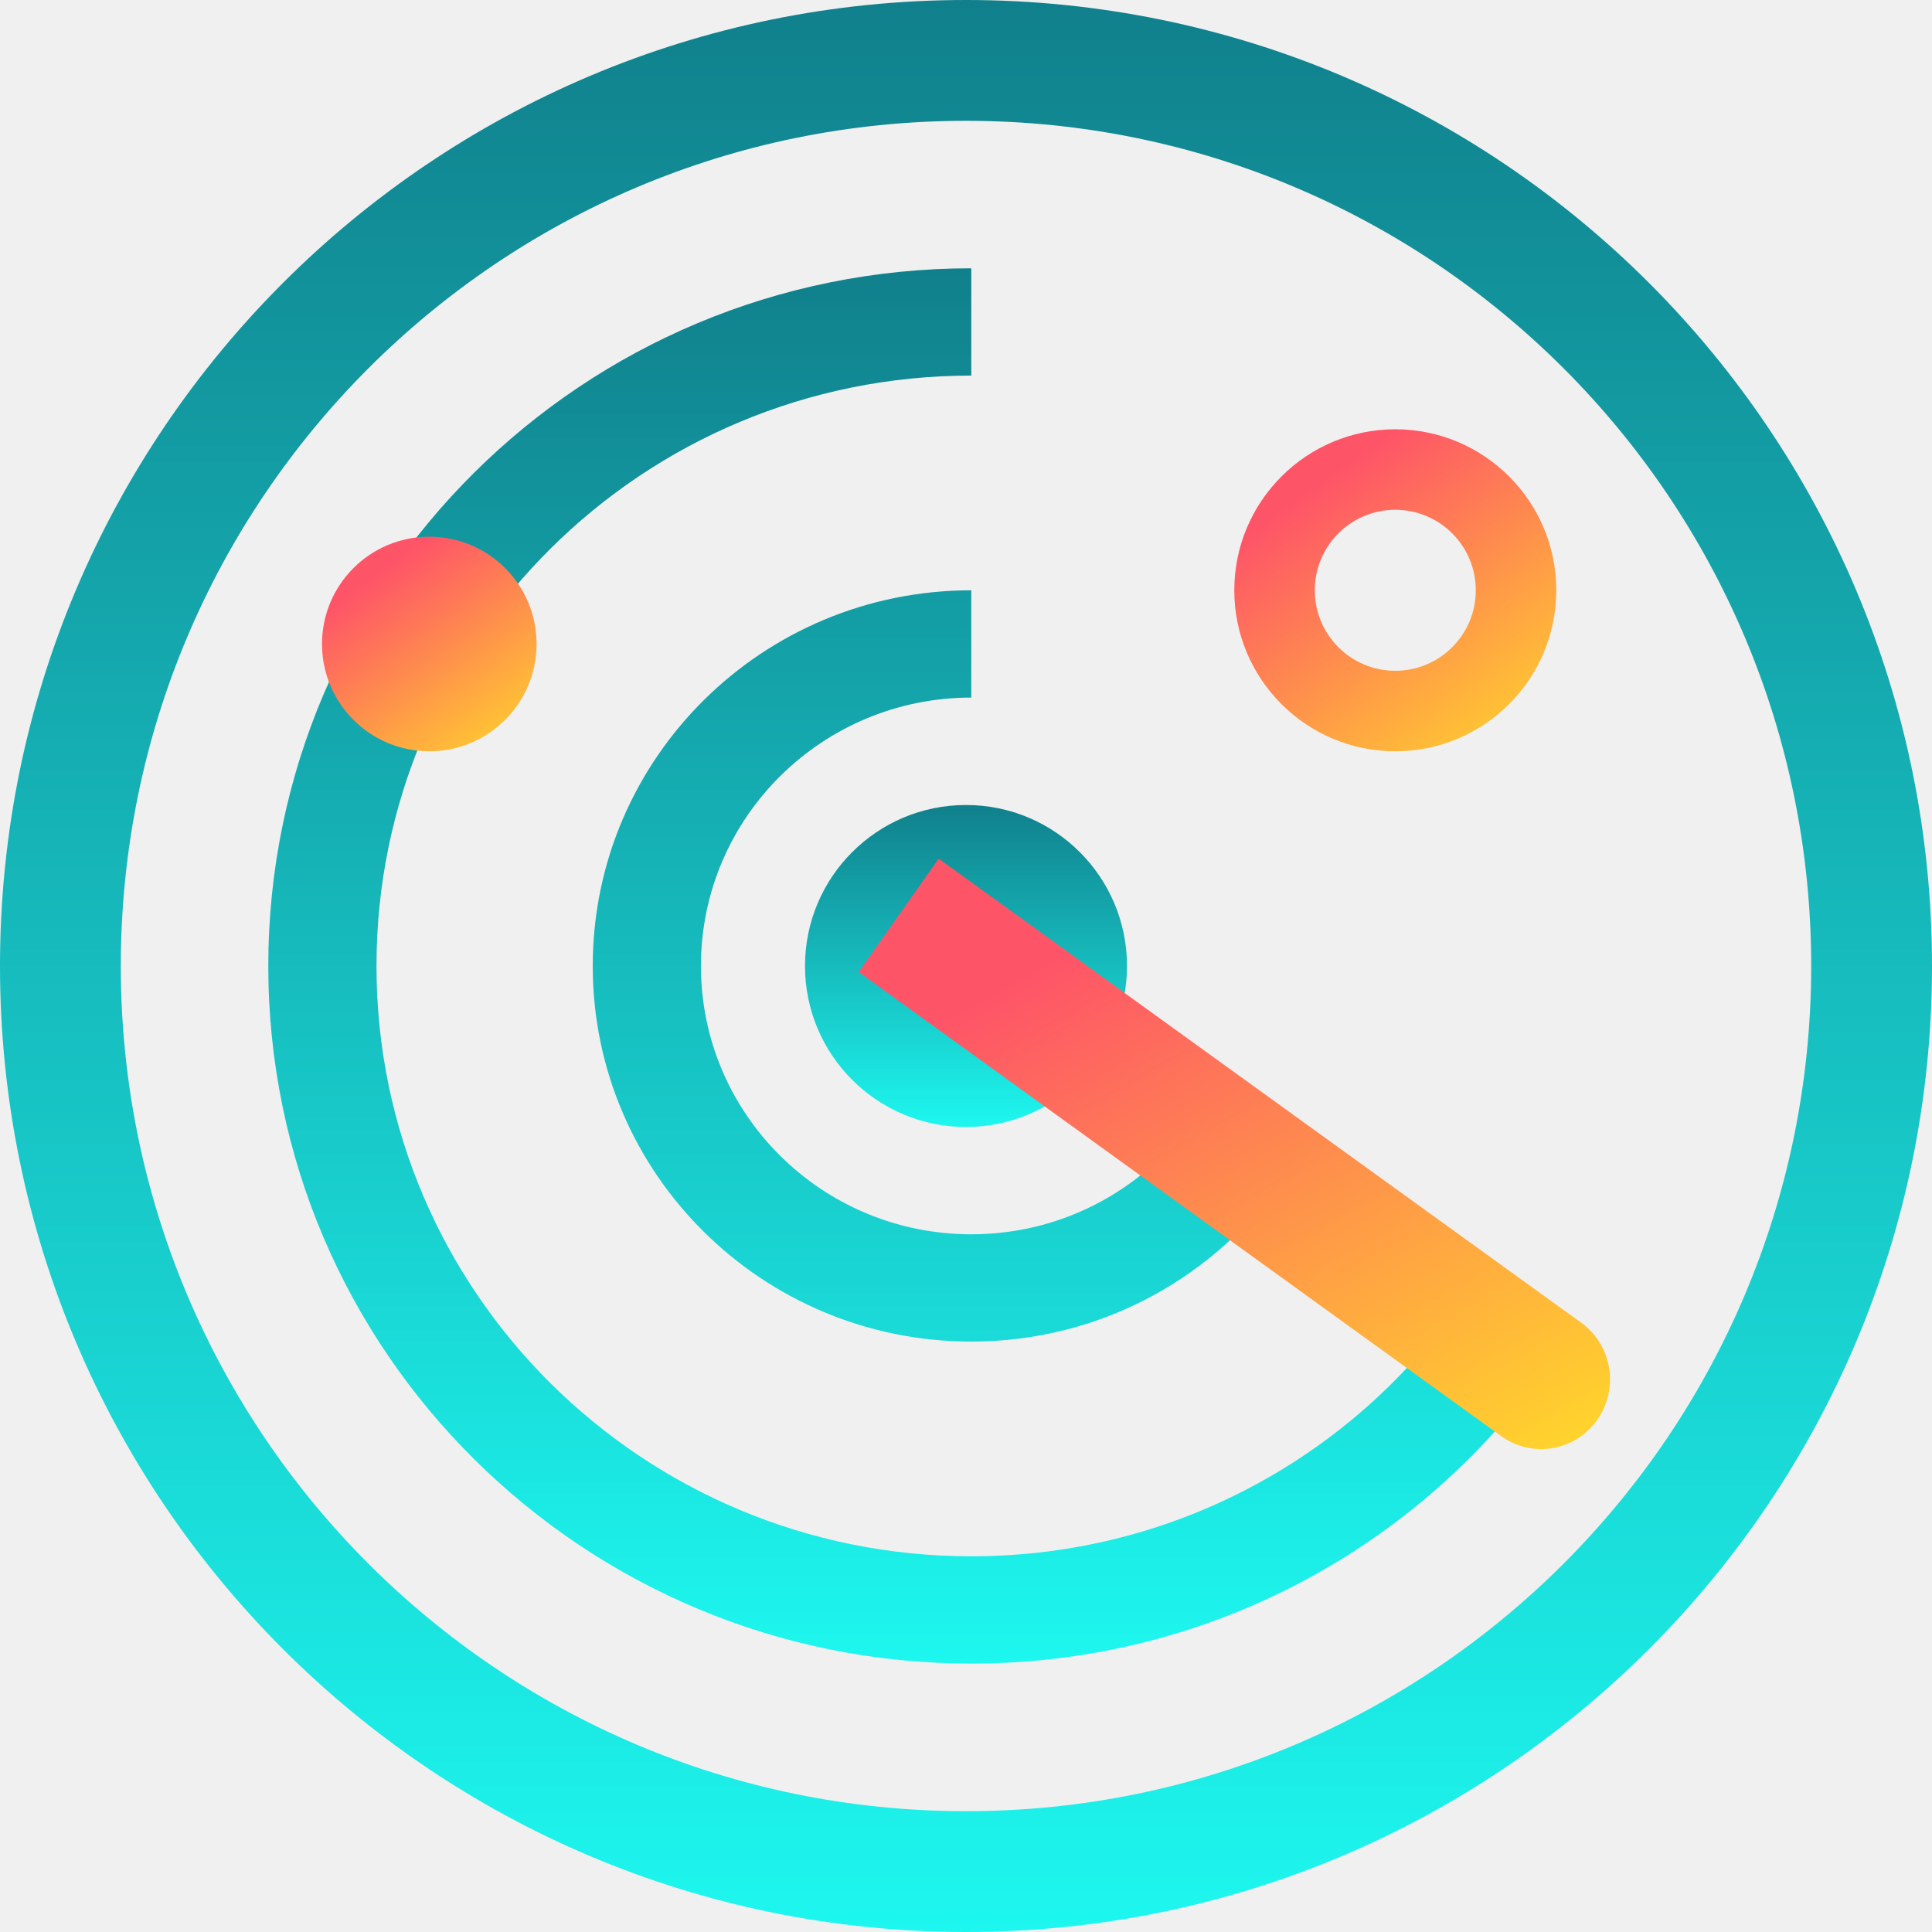
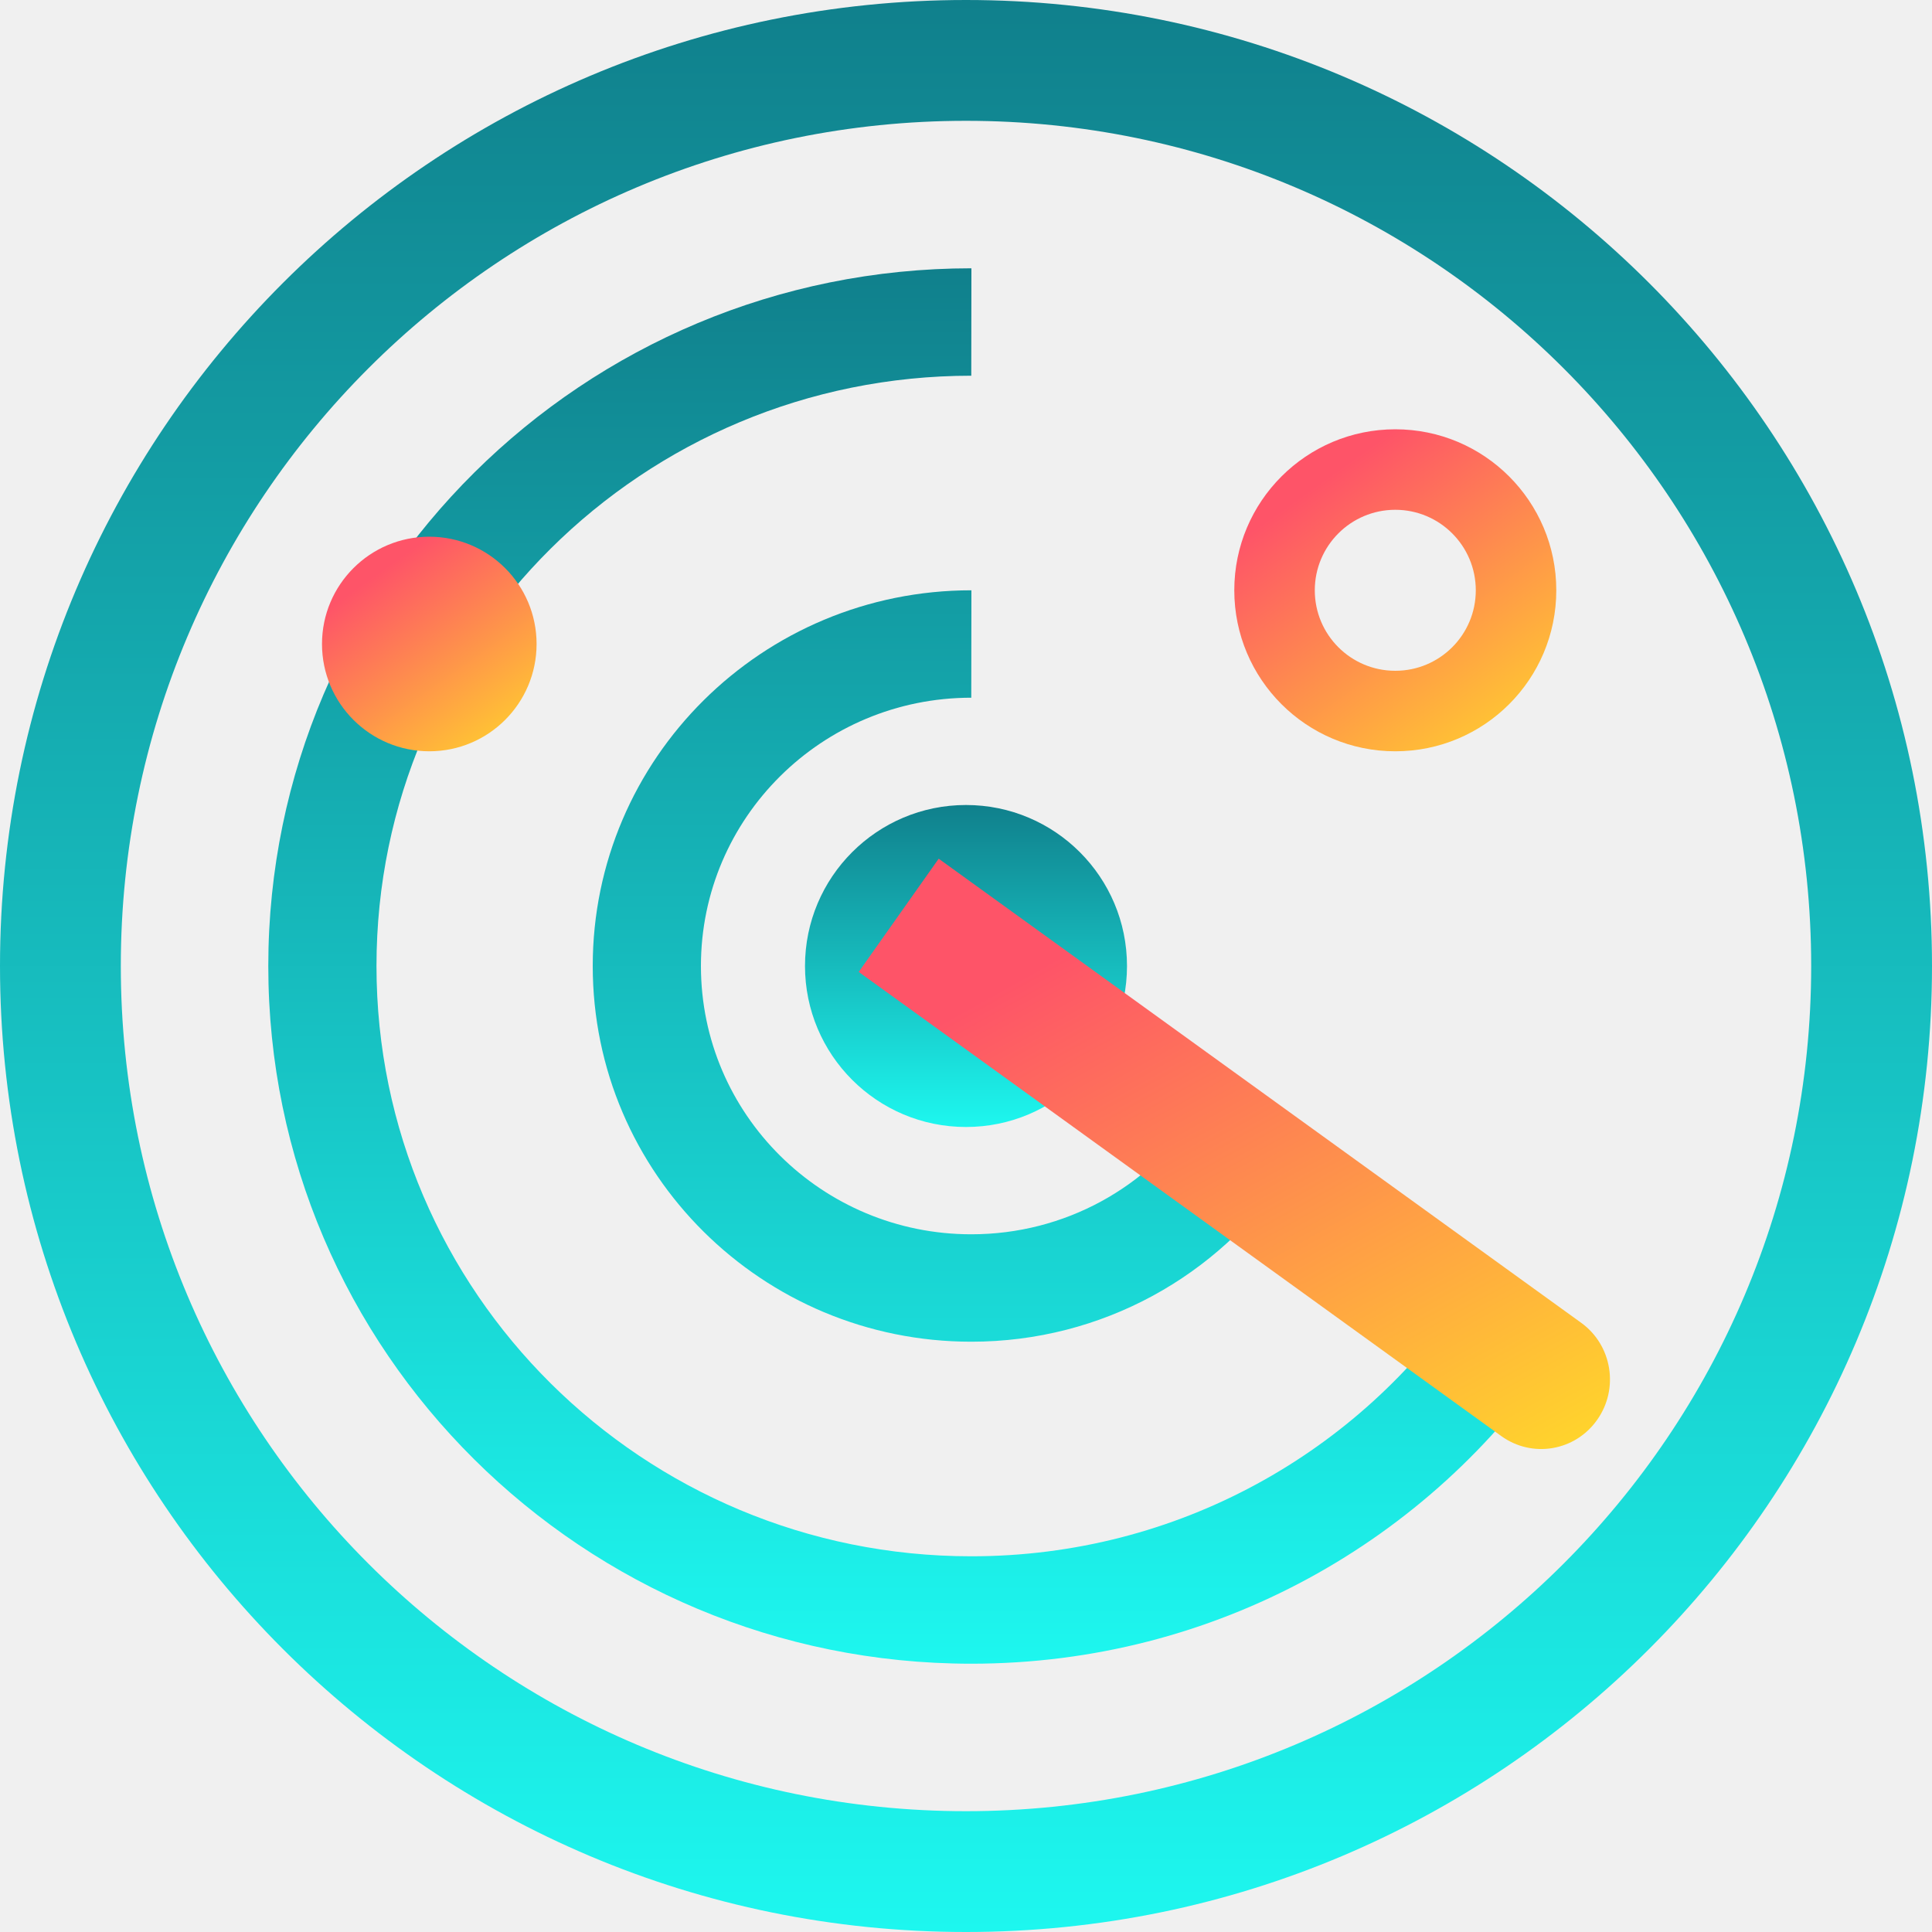
<svg xmlns="http://www.w3.org/2000/svg" width="15" height="15" viewBox="0 0 15 15" fill="none">
  <g clip-path="url(#clip0_7416_32488)">
    <circle cx="7.5" cy="7.5" r="1.25" fill="url(#paint0_linear_7416_32488)" />
    <path fill-rule="evenodd" clip-rule="evenodd" d="M7.5 14.062C11.124 14.062 14.062 11.124 14.062 7.5C14.062 3.876 11.124 0.938 7.5 0.938C3.876 0.938 0.938 3.876 0.938 7.5C0.938 11.124 3.876 14.062 7.5 14.062ZM7.5 15C11.642 15 15 11.642 15 7.5C15 3.358 11.642 0 7.5 0C3.358 0 0 3.358 0 7.5C0 11.642 3.358 15 7.5 15Z" fill="url(#paint1_linear_7416_32488)" />
-     <path d="M7.541 2.083C4.527 2.083 2.083 4.508 2.083 7.5C2.083 10.491 4.527 12.916 7.541 12.916C9.435 12.916 11.104 11.959 12.083 10.505L11.384 10.042C10.556 11.273 9.144 12.083 7.541 12.083C4.99 12.083 2.923 10.031 2.923 7.5C2.923 4.968 4.99 2.916 7.541 2.916L7.541 2.083Z" fill="url(#paint2_linear_7416_32488)" />
-     <path d="M7.541 4.583C5.918 4.583 4.602 5.889 4.602 7.5C4.602 9.111 5.918 10.416 7.541 10.416C8.561 10.416 9.46 9.901 9.987 9.118L9.288 8.656C8.912 9.215 8.27 9.583 7.541 9.583C6.382 9.583 5.442 8.65 5.442 7.5C5.442 6.349 6.382 5.416 7.541 5.416L7.541 4.583Z" fill="url(#paint3_linear_7416_32488)" />
-     <path fill-rule="evenodd" clip-rule="evenodd" d="M11.655 11.15L6.667 7.547L7.288 6.667L12.277 10.27C12.517 10.444 12.572 10.781 12.401 11.024C12.229 11.267 11.895 11.323 11.655 11.15Z" fill="url(#paint4_linear_7416_32488)" />
-     <path fill-rule="evenodd" clip-rule="evenodd" d="M10.833 5.208C11.178 5.208 11.458 4.928 11.458 4.583C11.458 4.238 11.178 3.958 10.833 3.958C10.488 3.958 10.208 4.238 10.208 4.583C10.208 4.928 10.488 5.208 10.833 5.208ZM10.833 5.833C11.523 5.833 12.083 5.273 12.083 4.583C12.083 3.893 11.523 3.333 10.833 3.333C10.143 3.333 9.583 3.893 9.583 4.583C9.583 5.273 10.143 5.833 10.833 5.833Z" fill="url(#paint5_linear_7416_32488)" />
+     <path d="M7.542 2.083C4.527 2.083 2.083 4.508 2.083 7.5C2.083 10.492 4.527 12.917 7.541 12.917C9.436 12.917 11.105 11.959 12.083 10.505L11.385 10.043C10.556 11.273 9.144 12.083 7.541 12.083C4.991 12.083 2.923 10.031 2.923 7.5C2.923 4.969 4.991 2.917 7.541 2.917L7.542 2.083Z" fill="url(#paint2_linear_7416_32488)" />
+     <path d="M7.542 4.583C5.918 4.583 4.602 5.889 4.602 7.5C4.602 9.111 5.918 10.417 7.541 10.417C8.561 10.417 9.46 9.901 9.987 9.118L9.288 8.656C8.912 9.215 8.27 9.583 7.541 9.583C6.382 9.583 5.442 8.651 5.442 7.5C5.442 6.349 6.382 5.417 7.541 5.417L7.542 4.583Z" fill="url(#paint3_linear_7416_32488)" />
+     <path fill-rule="evenodd" clip-rule="evenodd" d="M11.655 11.149L6.667 7.546L7.288 6.667L12.276 10.27C12.516 10.443 12.572 10.781 12.4 11.024C12.229 11.267 11.895 11.323 11.655 11.149Z" fill="url(#paint4_linear_7416_32488)" />
+     <path fill-rule="evenodd" clip-rule="evenodd" d="M10.833 5.208C11.178 5.208 11.458 4.929 11.458 4.583C11.458 4.238 11.178 3.958 10.833 3.958C10.488 3.958 10.208 4.238 10.208 4.583C10.208 4.929 10.488 5.208 10.833 5.208ZM10.833 5.833C11.524 5.833 12.083 5.274 12.083 4.583C12.083 3.893 11.524 3.333 10.833 3.333C10.143 3.333 9.583 3.893 9.583 4.583C9.583 5.274 10.143 5.833 10.833 5.833Z" fill="url(#paint5_linear_7416_32488)" />
    <circle cx="3.333" cy="5" r="0.833" fill="url(#paint6_linear_7416_32488)" />
  </g>
  <defs>
    <linearGradient id="paint0_linear_7416_32488" x1="7.5" y1="6.25" x2="7.5" y2="8.75" gradientUnits="userSpaceOnUse">
      <stop stop-color="#10808C" />
      <stop offset="1" stop-color="#1DF7EF" />
    </linearGradient>
    <linearGradient id="paint1_linear_7416_32488" x1="7.5" y1="0" x2="7.5" y2="15" gradientUnits="userSpaceOnUse">
      <stop stop-color="#10808C" />
      <stop offset="1" stop-color="#1DF7EF" />
    </linearGradient>
-     <linearGradient id="paint2_linear_7416_32488" x1="7.083" y1="2.083" x2="7.083" y2="12.916" gradientUnits="userSpaceOnUse">
+     <linearGradient id="paint2_linear_7416_32488" x1="7.083" y1="2.083" x2="7.083" y2="12.917" gradientUnits="userSpaceOnUse">
      <stop stop-color="#10808C" />
      <stop offset="1" stop-color="#1DF7EF" />
    </linearGradient>
-     <linearGradient id="paint3_linear_7416_32488" x1="7.083" y1="2.083" x2="7.083" y2="12.916" gradientUnits="userSpaceOnUse">
+     <linearGradient id="paint3_linear_7416_32488" x1="7.083" y1="2.083" x2="7.083" y2="12.917" gradientUnits="userSpaceOnUse">
      <stop stop-color="#10808C" />
      <stop offset="1" stop-color="#1DF7EF" />
    </linearGradient>
-     <linearGradient id="paint4_linear_7416_32488" x1="9.584" y1="6.667" x2="12.369" y2="11.652" gradientUnits="userSpaceOnUse">
+     <linearGradient id="paint4_linear_7416_32488" x1="9.583" y1="6.667" x2="12.369" y2="11.651" gradientUnits="userSpaceOnUse">
      <stop stop-color="#FE5468" />
      <stop offset="1" stop-color="#FFDF27" />
    </linearGradient>
-     <linearGradient id="paint5_linear_7416_32488" x1="10.833" y1="3.333" x2="12.518" y2="5.702" gradientUnits="userSpaceOnUse">
+     <linearGradient id="paint5_linear_7416_32488" x1="10.833" y1="3.333" x2="12.519" y2="5.703" gradientUnits="userSpaceOnUse">
      <stop stop-color="#FE5468" />
      <stop offset="1" stop-color="#FFDF27" />
    </linearGradient>
-     <linearGradient id="paint6_linear_7416_32488" x1="3.333" y1="4.167" x2="4.457" y2="5.747" gradientUnits="userSpaceOnUse">
+     <linearGradient id="paint6_linear_7416_32488" x1="3.333" y1="4.167" x2="4.457" y2="5.746" gradientUnits="userSpaceOnUse">
      <stop stop-color="#FE5468" />
      <stop offset="1" stop-color="#FFDF27" />
    </linearGradient>
    <clipPath id="clip0_7416_32488">
      <rect width="15" height="15" fill="white" />
    </clipPath>
  </defs>
</svg>
